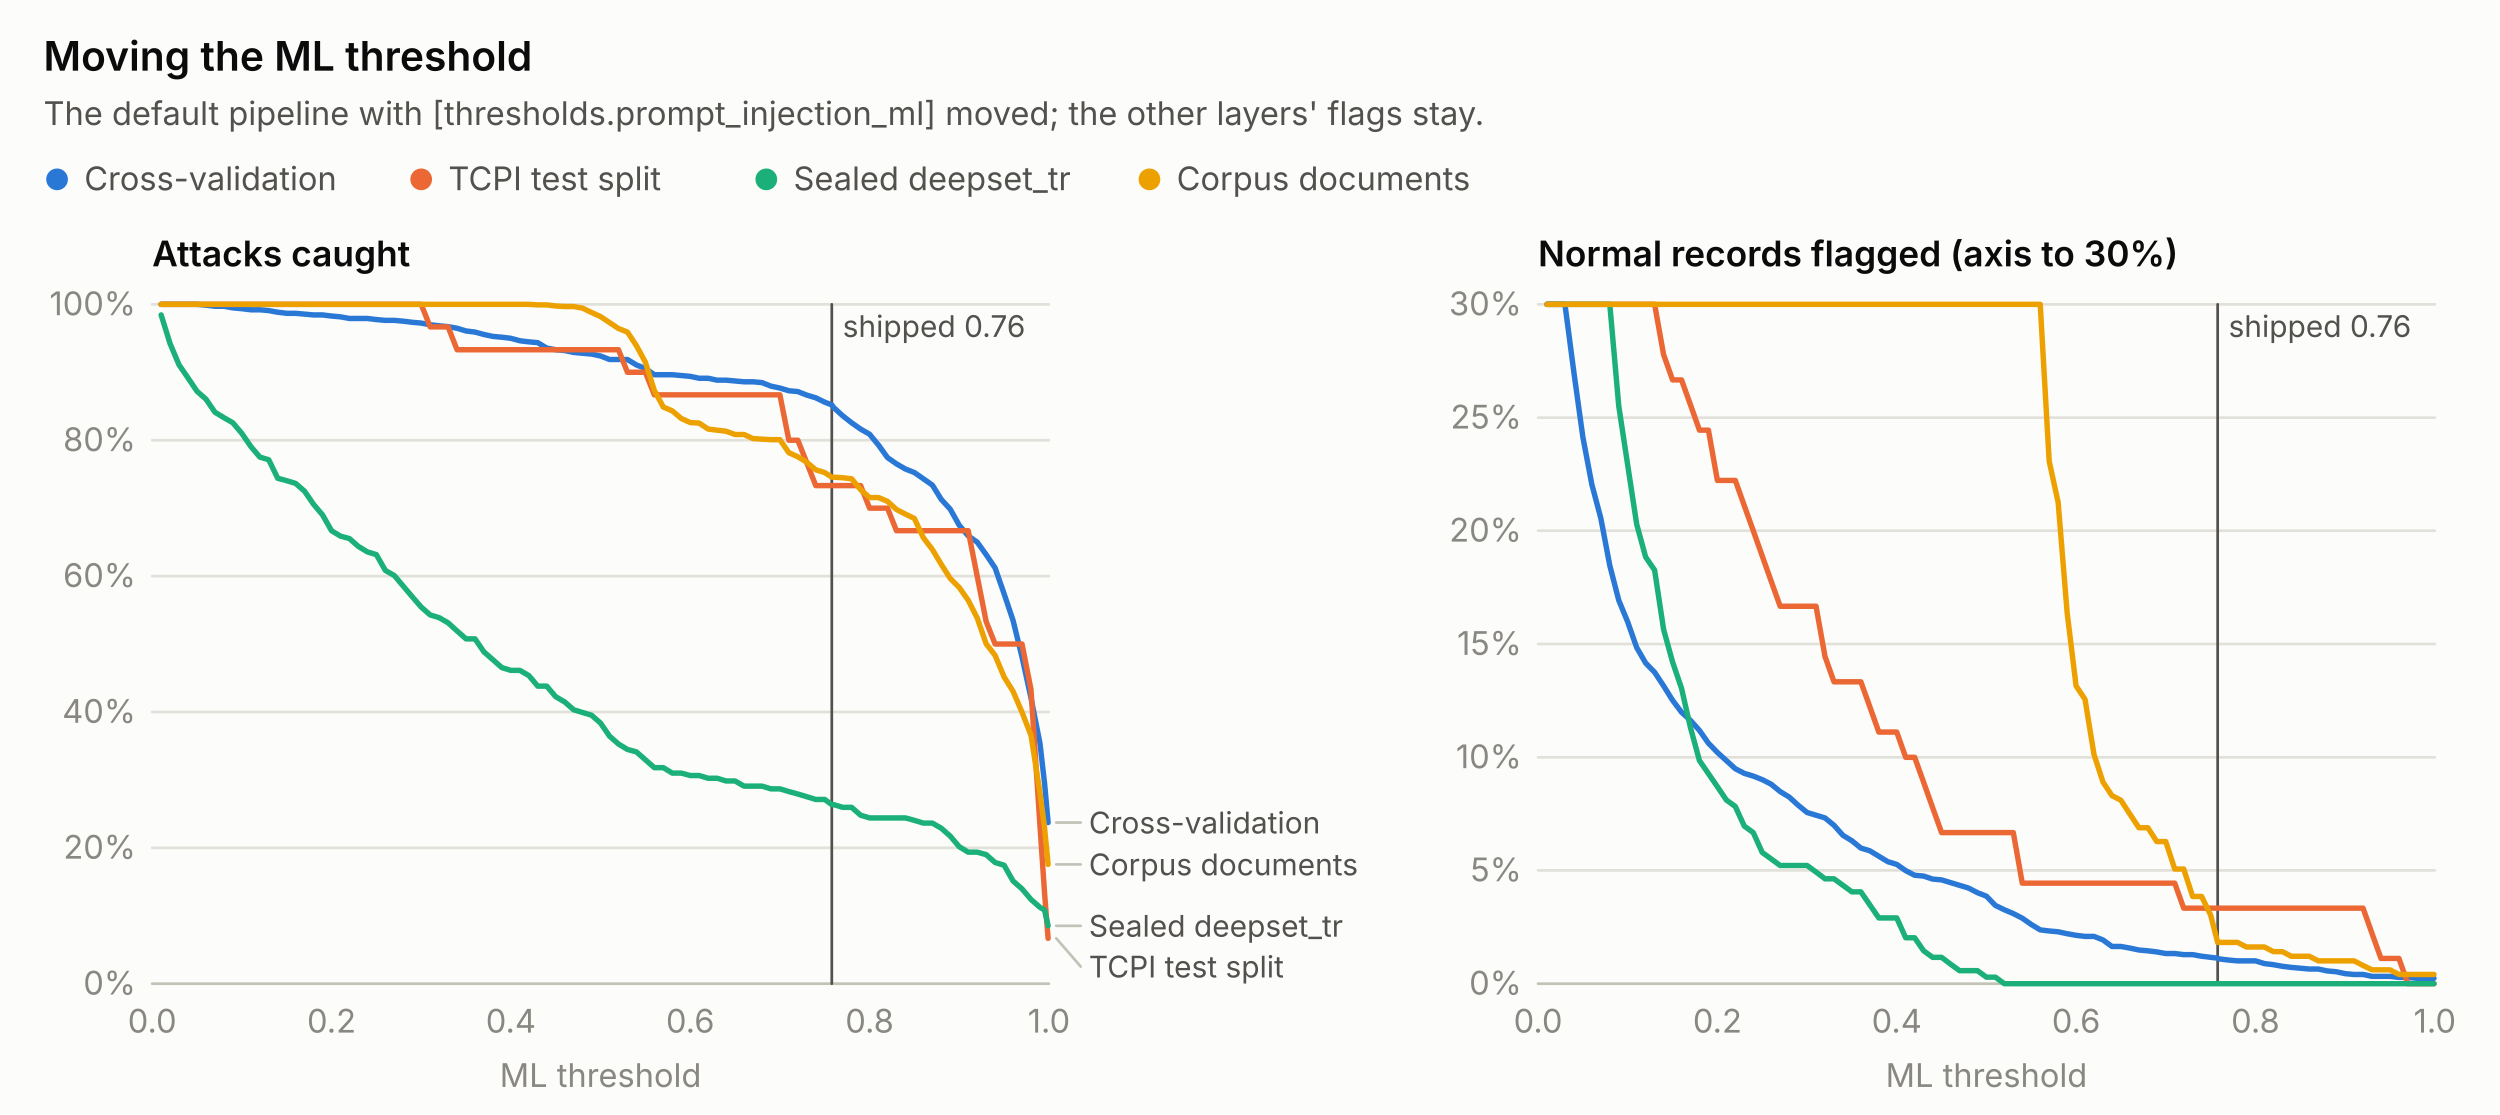
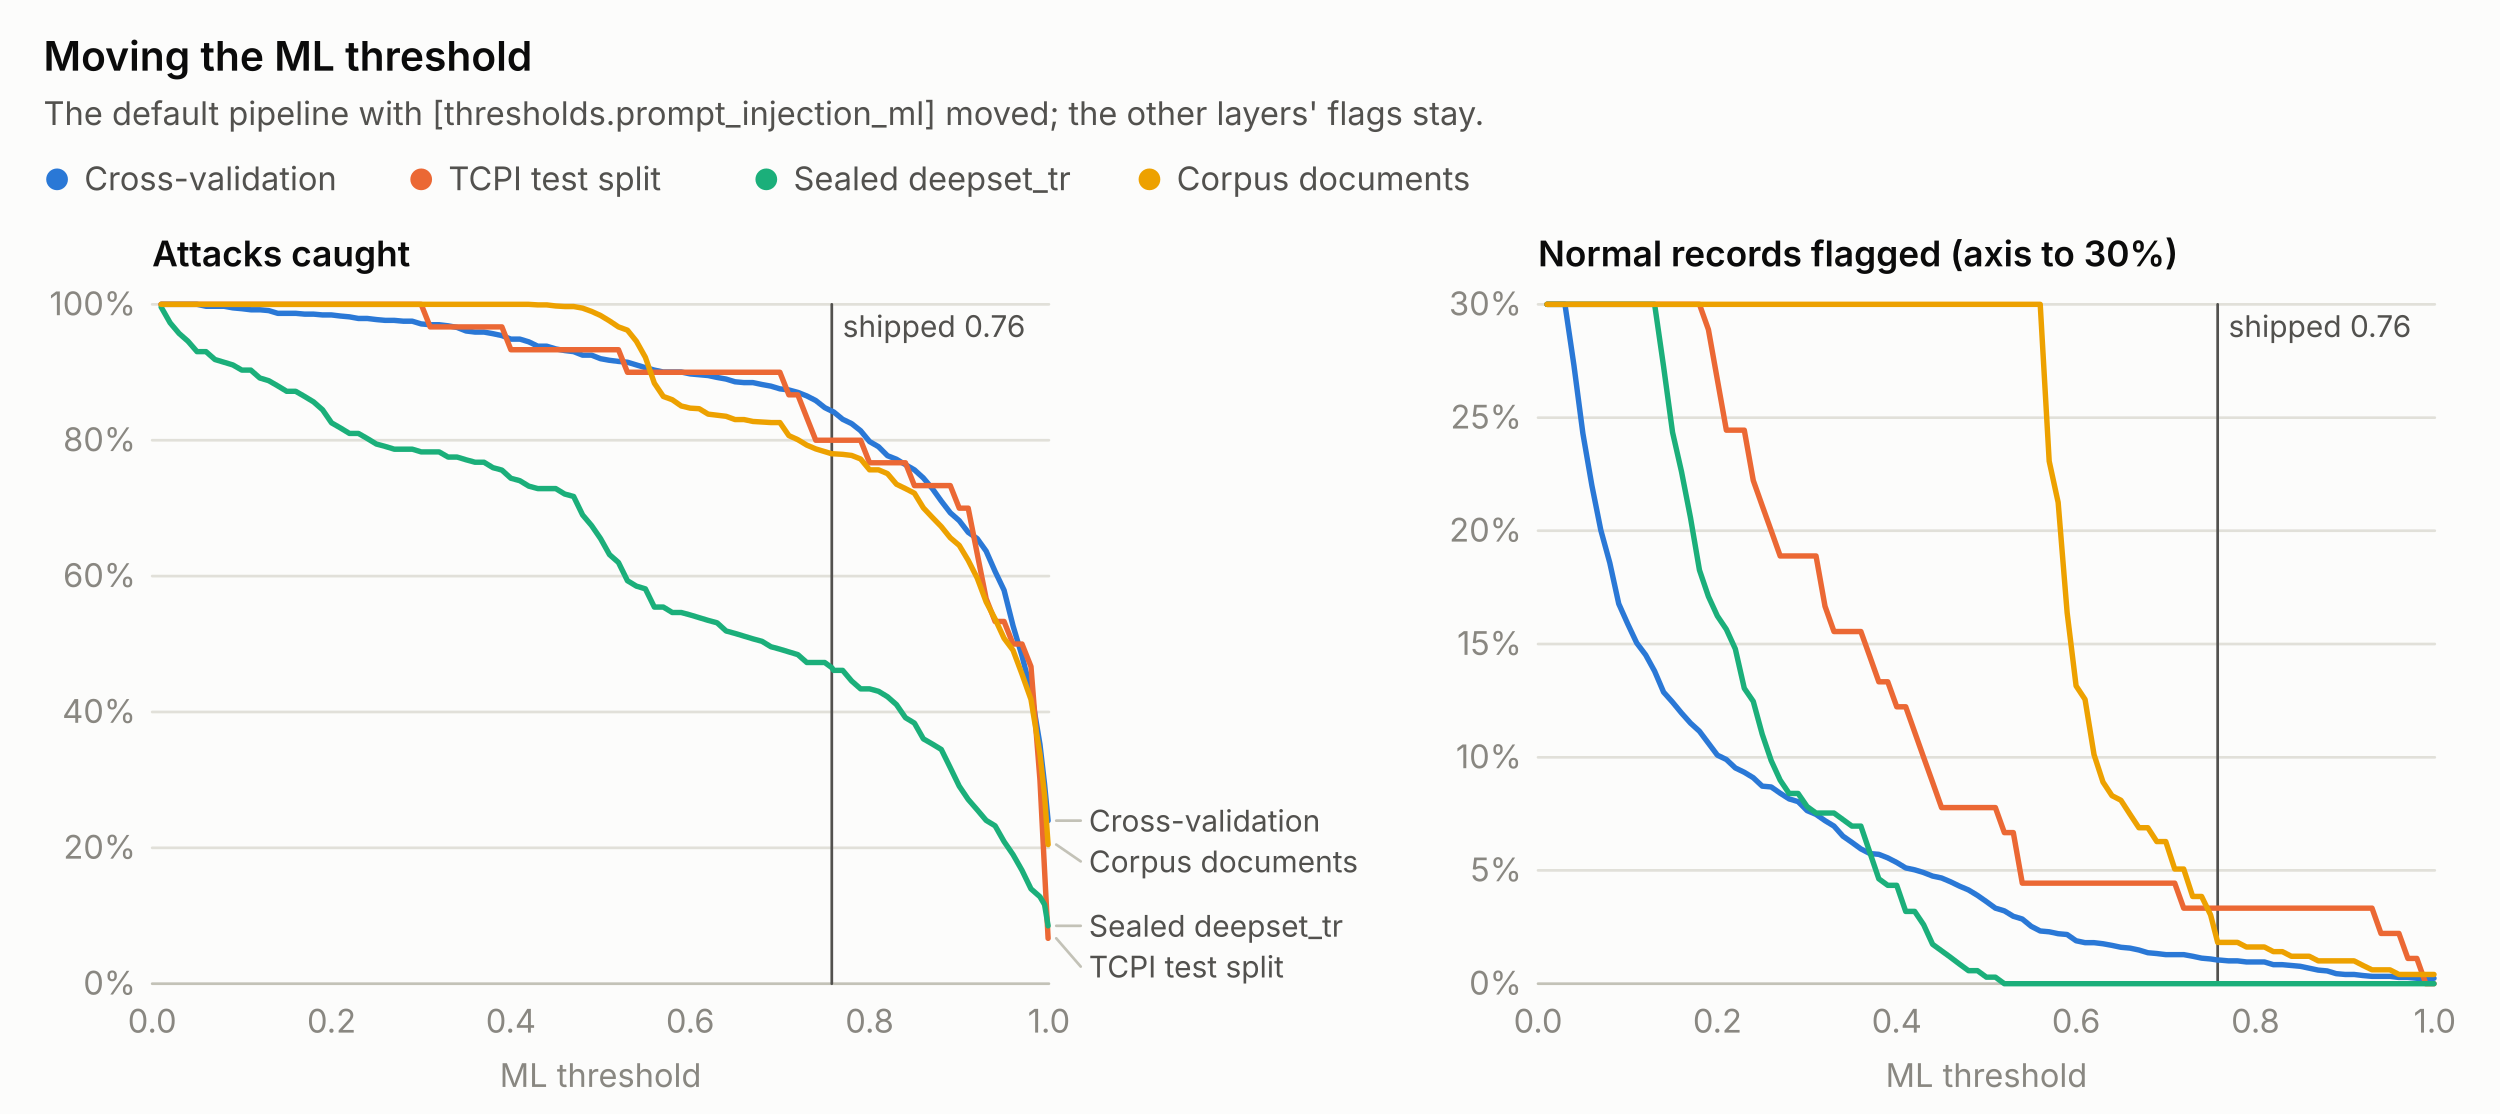
<svg xmlns="http://www.w3.org/2000/svg" width="920" height="410" viewBox="0 0 920 410" font-family="system-ui, -apple-system, &quot;Segoe UI&quot;, sans-serif" role="img" aria-label="Moving the ML threshold">
  <rect width="920" height="410" fill="#fcfcfb" />
  <text x="16.0" y="26.0" fill="#0b0b0b" font-size="15" text-anchor="start" font-weight="600">Moving the ML threshold</text>
  <text x="16.0" y="46.0" fill="#52514e" font-size="12" text-anchor="start" font-weight="normal">The default pipeline with [thresholds.prompt_injection_ml] moved; the other layers' flags stay.</text>
  <circle cx="21.0" cy="66.0" r="5" fill="#2a78d6" stroke="#fcfcfb" stroke-width="2" />
  <text x="31.0" y="70.0" fill="#52514e" font-size="12" text-anchor="start" font-weight="normal">Cross-validation</text>
  <circle cx="155.0" cy="66.0" r="5" fill="#eb6834" stroke="#fcfcfb" stroke-width="2" />
  <text x="165.0" y="70.0" fill="#52514e" font-size="12" text-anchor="start" font-weight="normal">TCPI test split</text>
  <circle cx="282.0" cy="66.0" r="5" fill="#1baf7a" stroke="#fcfcfb" stroke-width="2" />
  <text x="292.0" y="70.0" fill="#52514e" font-size="12" text-anchor="start" font-weight="normal">Sealed deepset_tr</text>
  <circle cx="423.0" cy="66.0" r="5" fill="#eda100" stroke="#fcfcfb" stroke-width="2" />
  <text x="433.0" y="70.0" fill="#52514e" font-size="12" text-anchor="start" font-weight="normal">Corpus documents</text>
  <text x="56.0" y="98.0" fill="#0b0b0b" font-size="13" text-anchor="start" font-weight="600">Attacks caught</text>
  <line x1="56.0" y1="362.0" x2="386.0" y2="362.0" stroke="#c3c2b7" stroke-width="1" stroke-linecap="round" />
  <text x="50.0" y="366.0" fill="#898781" font-size="12" text-anchor="end" font-weight="normal">0%</text>
  <line x1="56.0" y1="312.0" x2="386.0" y2="312.0" stroke="#e1e0d9" stroke-width="1" stroke-linecap="round" />
  <text x="50.0" y="316.0" fill="#898781" font-size="12" text-anchor="end" font-weight="normal">20%</text>
  <line x1="56.0" y1="262.0" x2="386.0" y2="262.0" stroke="#e1e0d9" stroke-width="1" stroke-linecap="round" />
  <text x="50.0" y="266.0" fill="#898781" font-size="12" text-anchor="end" font-weight="normal">40%</text>
  <line x1="56.0" y1="212.0" x2="386.0" y2="212.0" stroke="#e1e0d9" stroke-width="1" stroke-linecap="round" />
  <text x="50.0" y="216.0" fill="#898781" font-size="12" text-anchor="end" font-weight="normal">60%</text>
  <line x1="56.0" y1="162.0" x2="386.0" y2="162.0" stroke="#e1e0d9" stroke-width="1" stroke-linecap="round" />
  <text x="50.0" y="166.0" fill="#898781" font-size="12" text-anchor="end" font-weight="normal">80%</text>
  <line x1="56.0" y1="112.0" x2="386.0" y2="112.0" stroke="#e1e0d9" stroke-width="1" stroke-linecap="round" />
  <text x="50.0" y="116.0" fill="#898781" font-size="12" text-anchor="end" font-weight="normal">100%</text>
  <text x="56.0" y="380.0" fill="#898781" font-size="12" text-anchor="middle" font-weight="normal">0.0</text>
  <text x="122.0" y="380.0" fill="#898781" font-size="12" text-anchor="middle" font-weight="normal">0.2</text>
  <text x="188.0" y="380.0" fill="#898781" font-size="12" text-anchor="middle" font-weight="normal">0.4</text>
  <text x="254.0" y="380.0" fill="#898781" font-size="12" text-anchor="middle" font-weight="normal">0.6</text>
  <text x="320.0" y="380.0" fill="#898781" font-size="12" text-anchor="middle" font-weight="normal">0.8</text>
  <text x="386.0" y="380.0" fill="#898781" font-size="12" text-anchor="middle" font-weight="normal">1.0</text>
  <text x="221.0" y="400.0" fill="#898781" font-size="12" text-anchor="middle" font-weight="normal">ML threshold</text>
  <line x1="306.1" y1="112.0" x2="306.1" y2="362.0" stroke="#52514e" stroke-width="1" stroke-linecap="round" />
  <text x="310.1" y="124.0" fill="#52514e" font-size="11" text-anchor="start" font-weight="normal">shipped 0.76</text>
-   <polyline points="59.3,112.0 62.6,112.0 65.9,112.0 69.2,112.0 72.5,112.0 75.8,112.3 79.1,112.7 82.4,112.7 85.7,113.3 89.0,113.6 92.3,114.0 95.6,114.0 98.9,114.3 102.2,114.9 105.5,115.3 108.8,115.3 112.1,115.6 115.4,115.9 118.7,115.9 122.0,116.3 125.3,116.6 128.6,117.2 131.9,117.2 135.2,117.2 138.5,117.6 141.8,117.9 145.1,117.9 148.4,118.2 151.7,118.6 155.0,118.9 158.3,119.5 161.6,119.9 164.9,120.2 168.2,120.8 171.5,121.8 174.8,122.2 178.1,123.1 181.4,123.8 184.7,124.1 188.0,124.5 191.3,125.4 194.6,125.8 197.9,126.1 201.2,128.1 204.5,128.7 207.8,129.0 211.1,129.7 214.4,130.0 217.7,130.3 221.0,131.0 224.3,132.3 227.6,132.3 230.9,132.3 234.2,134.3 237.5,135.6 240.8,137.9 244.1,137.9 247.4,137.9 250.7,138.2 254.0,138.5 257.3,139.2 260.6,139.2 263.9,139.9 267.2,139.9 270.5,140.2 273.8,140.5 277.1,140.5 280.4,140.8 283.7,142.1 287.0,142.8 290.3,143.8 293.6,144.1 296.9,145.4 300.2,146.4 303.5,148.0 306.1,149.0 306.8,150.0 310.1,153.0 313.4,155.6 316.7,157.9 320.0,159.8 323.3,163.8 326.6,168.4 329.9,170.7 333.2,172.6 336.5,173.9 339.8,176.2 343.1,178.5 346.4,183.8 349.7,187.4 353.0,193.3 356.3,197.2 359.6,199.5 362.9,204.1 366.2,209.0 369.5,218.5 372.8,228.3 376.1,241.8 379.4,256.8 382.7,273.5 384.4,288.3 385.7,302.7" fill="none" stroke="#2a78d6" stroke-width="2" stroke-linejoin="round" stroke-linecap="round" />
-   <polyline points="59.3,112.0 62.6,112.0 65.9,112.0 69.2,112.0 72.5,112.0 75.8,112.0 79.1,112.0 82.4,112.0 85.7,112.0 89.0,112.0 92.3,112.0 95.6,112.0 98.9,112.0 102.2,112.0 105.5,112.0 108.8,112.0 112.1,112.0 115.4,112.0 118.7,112.0 122.0,112.0 125.3,112.0 128.6,112.0 131.9,112.0 135.2,112.0 138.5,112.0 141.8,112.0 145.1,112.0 148.4,112.0 151.7,112.0 155.0,112.0 158.3,120.3 161.6,120.3 164.9,120.3 168.2,128.7 171.5,128.7 174.8,128.7 178.1,128.7 181.4,128.7 184.7,128.7 188.0,128.7 191.3,128.7 194.6,128.7 197.9,128.7 201.2,128.7 204.5,128.7 207.8,128.7 211.1,128.7 214.4,128.7 217.7,128.7 221.0,128.7 224.3,128.7 227.6,128.7 230.9,137.0 234.2,137.0 237.5,137.0 240.8,145.3 244.1,145.3 247.4,145.3 250.7,145.3 254.0,145.3 257.3,145.3 260.6,145.3 263.9,145.3 267.2,145.3 270.5,145.3 273.8,145.3 277.1,145.3 280.4,145.3 283.7,145.3 287.0,145.3 290.3,162.0 293.6,162.0 296.9,170.3 300.2,178.7 303.5,178.7 306.1,178.7 306.8,178.7 310.1,178.7 313.4,178.7 316.7,178.7 320.0,187.0 323.3,187.0 326.6,187.0 329.9,195.3 333.2,195.3 336.5,195.3 339.8,195.3 343.1,195.3 346.4,195.3 349.7,195.3 353.0,195.3 356.3,195.3 359.6,212.0 362.9,228.7 366.2,237.0 369.5,237.0 372.8,237.0 376.1,237.0 379.4,253.7 382.7,303.7 384.4,328.7 385.7,345.3" fill="none" stroke="#eb6834" stroke-width="2" stroke-linejoin="round" stroke-linecap="round" />
-   <polyline points="59.3,115.9 62.6,126.5 65.9,134.3 69.2,139.1 72.5,144.0 75.8,146.9 79.1,151.7 82.4,153.7 85.7,155.6 89.0,159.5 92.3,164.3 95.6,168.2 98.9,169.2 102.2,176.0 105.5,176.9 108.8,177.9 112.1,180.8 115.4,185.6 118.7,189.5 122.0,195.3 125.3,197.3 128.6,198.2 131.9,201.1 135.2,203.1 138.5,204.1 141.8,209.9 145.1,211.8 148.4,215.7 151.7,219.6 155.0,223.4 158.3,226.3 161.6,227.3 164.9,229.2 168.2,232.2 171.5,235.1 174.8,235.1 178.1,239.9 181.4,242.8 184.7,245.7 188.0,246.7 191.3,246.7 194.6,248.6 197.9,252.5 201.2,252.5 204.5,256.4 207.8,258.3 211.1,261.2 214.4,262.2 217.7,263.2 221.0,266.1 224.3,270.9 227.6,273.8 230.9,275.8 234.2,276.7 237.5,279.6 240.8,282.5 244.1,282.5 247.4,284.5 250.7,284.5 254.0,285.4 257.3,285.4 260.6,286.4 263.9,286.4 267.2,287.4 270.5,287.4 273.8,289.3 277.1,289.3 280.4,289.3 283.7,290.3 287.0,290.3 290.3,291.3 293.6,292.2 296.9,293.2 300.2,294.2 303.5,294.2 306.1,296.1 306.8,296.1 310.1,297.1 313.4,297.1 316.7,300.0 320.0,301.0 323.3,301.0 326.6,301.0 329.9,301.0 333.2,301.0 336.5,301.9 339.8,302.9 343.1,302.9 346.4,304.8 349.7,307.7 353.0,311.6 356.3,313.6 359.6,313.6 362.9,314.5 366.2,317.4 369.5,318.4 372.8,324.2 376.1,327.1 379.4,331.0 382.7,333.9 384.4,334.9 385.7,340.7" fill="none" stroke="#1baf7a" stroke-width="2" stroke-linejoin="round" stroke-linecap="round" />
-   <polyline points="59.3,112.0 62.6,112.0 65.9,112.0 69.2,112.0 72.5,112.0 75.8,112.0 79.1,112.0 82.4,112.0 85.7,112.0 89.0,112.0 92.3,112.0 95.6,112.0 98.9,112.0 102.2,112.0 105.5,112.0 108.8,112.0 112.1,112.0 115.4,112.0 118.7,112.0 122.0,112.0 125.3,112.0 128.6,112.0 131.9,112.0 135.2,112.0 138.5,112.0 141.8,112.0 145.1,112.0 148.4,112.0 151.7,112.0 155.0,112.0 158.3,112.0 161.6,112.0 164.9,112.0 168.2,112.0 171.5,112.0 174.8,112.0 178.1,112.0 181.4,112.0 184.7,112.0 188.0,112.0 191.3,112.0 194.6,112.0 197.9,112.2 201.2,112.2 204.5,112.6 207.8,112.8 211.1,112.8 214.4,113.4 217.7,115.0 221.0,116.5 224.3,118.7 227.6,120.9 230.9,122.2 234.2,127.2 237.5,133.3 240.8,143.7 244.1,149.8 247.4,151.2 250.7,154.0 254.0,155.5 257.3,155.7 260.6,157.9 263.9,158.3 267.2,158.7 270.5,159.9 273.8,159.9 277.1,161.4 280.4,161.6 283.7,161.8 287.0,161.8 290.3,166.6 293.6,168.1 296.9,170.1 300.2,172.9 303.5,173.9 306.1,175.6 306.8,175.6 310.1,175.8 313.4,176.2 316.7,180.2 320.0,183.1 323.3,183.1 326.6,184.5 329.9,187.5 333.2,189.2 336.5,190.8 339.8,197.9 343.1,202.2 346.4,207.7 349.7,212.9 353.0,216.2 356.3,220.9 359.6,227.4 362.9,236.9 366.2,241.2 369.5,249.1 372.8,254.4 376.1,262.1 379.4,270.6 382.7,291.7 384.4,304.7 385.7,318.1" fill="none" stroke="#eda100" stroke-width="2" stroke-linejoin="round" stroke-linecap="round" />
-   <line x1="388.7" y1="302.7" x2="397.7" y2="302.7" stroke="#c3c2b7" stroke-width="1" stroke-linecap="round" />
-   <text x="400.7" y="306.7" fill="#52514e" font-size="11" text-anchor="start" font-weight="normal">Cross-validation</text>
+   <polyline points="59.3,112.0 62.6,112.0 65.9,112.0 69.2,112.0 72.5,112.0 75.8,112.7 79.1,112.7 82.4,112.7 85.7,113.3 89.0,113.6 92.3,114.0 95.6,114.0 98.9,114.3 102.2,115.3 105.5,115.3 108.8,115.3 112.1,115.6 115.4,115.6 118.7,115.9 122.0,115.9 125.3,116.3 128.6,116.6 131.9,117.2 135.2,117.2 138.5,117.6 141.8,117.9 145.1,117.9 148.4,118.2 151.7,118.2 155.0,119.2 158.3,119.5 161.6,119.5 164.9,119.9 168.2,120.5 171.5,121.8 174.8,122.2 178.1,122.2 181.4,122.8 184.7,123.5 188.0,124.8 191.3,124.8 194.6,125.8 197.9,127.4 201.2,127.4 204.5,128.4 207.8,129.0 211.1,129.4 214.4,130.7 217.7,130.7 221.0,132.0 224.3,132.6 227.6,133.0 230.9,133.3 234.2,134.3 237.5,135.3 240.8,136.2 244.1,136.9 247.4,136.9 250.7,136.9 254.0,137.6 257.3,137.9 260.6,138.2 263.9,138.9 267.2,139.5 270.5,140.5 273.8,140.8 277.1,140.8 280.4,141.5 283.7,142.1 287.0,143.1 290.3,143.5 293.6,144.4 296.9,145.7 300.2,147.4 303.5,150.0 306.1,151.3 306.8,151.6 310.1,154.3 313.4,155.9 316.7,158.5 320.0,162.5 323.3,164.4 326.6,167.7 329.9,169.0 333.2,171.0 336.5,172.9 339.8,175.9 343.1,179.8 346.4,184.4 349.7,188.7 353.0,191.6 356.3,195.9 359.6,198.2 362.9,202.8 366.2,210.3 369.5,217.2 372.8,230.3 376.1,241.4 379.4,254.2 382.7,273.9 384.4,288.6 385.7,302.0" fill="none" stroke="#2a78d6" stroke-width="2" stroke-linejoin="round" stroke-linecap="round" />
+   <polyline points="59.3,112.0 62.6,112.0 65.9,112.0 69.2,112.0 72.5,112.0 75.8,112.0 79.1,112.0 82.4,112.0 85.7,112.0 89.0,112.0 92.3,112.0 95.6,112.0 98.9,112.0 102.2,112.0 105.5,112.0 108.8,112.0 112.1,112.0 115.4,112.0 118.7,112.0 122.0,112.0 125.3,112.0 128.6,112.0 131.9,112.0 135.2,112.0 138.5,112.0 141.8,112.0 145.1,112.0 148.4,112.0 151.7,112.0 155.0,112.0 158.3,120.3 161.6,120.3 164.9,120.3 168.2,120.3 171.5,120.3 174.8,120.3 178.1,120.3 181.4,120.3 184.7,120.3 188.0,128.7 191.3,128.7 194.6,128.7 197.9,128.7 201.2,128.7 204.5,128.7 207.8,128.7 211.1,128.7 214.4,128.7 217.7,128.7 221.0,128.7 224.3,128.7 227.6,128.7 230.9,137.0 234.2,137.0 237.5,137.0 240.8,137.0 244.1,137.0 247.4,137.0 250.7,137.0 254.0,137.0 257.3,137.0 260.6,137.0 263.9,137.0 267.2,137.0 270.5,137.0 273.8,137.0 277.1,137.0 280.4,137.0 283.7,137.0 287.0,137.0 290.3,145.3 293.6,145.3 296.9,153.7 300.2,162.0 303.5,162.0 306.1,162.0 306.8,162.0 310.1,162.0 313.4,162.0 316.7,162.0 320.0,170.3 323.3,170.3 326.6,170.3 329.9,170.3 333.2,170.3 336.5,178.7 339.8,178.7 343.1,178.7 346.4,178.7 349.7,178.7 353.0,187.0 356.3,187.0 359.6,203.7 362.9,220.3 366.2,228.7 369.5,228.7 372.8,237.0 376.1,237.0 379.4,245.3 382.7,287.0 384.4,320.3 385.7,345.3" fill="none" stroke="#eb6834" stroke-width="2" stroke-linejoin="round" stroke-linecap="round" />
+   <polyline points="59.3,113.0 62.6,118.8 65.9,122.7 69.2,125.6 72.5,129.4 75.8,129.4 79.1,132.3 82.4,133.3 85.7,134.3 89.0,136.2 92.3,136.2 95.6,139.1 98.9,140.1 102.2,142.0 105.5,144.0 108.8,144.0 112.1,145.9 115.4,147.9 118.7,150.8 122.0,155.6 125.3,157.5 128.6,159.5 131.9,159.5 135.2,161.4 138.5,163.4 141.8,164.3 145.1,165.3 148.4,165.3 151.7,165.3 155.0,166.3 158.3,166.3 161.6,166.3 164.9,168.2 168.2,168.2 171.5,169.2 174.8,170.1 178.1,170.1 181.4,172.1 184.7,173.0 188.0,176.0 191.3,176.9 194.6,178.9 197.9,179.8 201.2,179.8 204.5,179.8 207.8,181.8 211.1,182.7 214.4,189.5 217.7,193.4 221.0,198.2 224.3,204.1 227.6,207.0 230.9,213.7 234.2,215.7 237.5,216.7 240.8,223.4 244.1,223.4 247.4,225.4 250.7,225.4 254.0,226.3 257.3,227.3 260.6,228.3 263.9,229.2 267.2,232.2 270.5,233.1 273.8,234.1 277.1,235.1 280.4,236.0 283.7,238.0 287.0,238.9 290.3,239.9 293.6,240.9 296.9,243.8 300.2,243.8 303.5,243.8 306.1,245.7 306.8,246.7 310.1,246.7 313.4,250.6 316.7,253.5 320.0,253.5 323.3,254.4 326.6,256.4 329.9,259.3 333.2,264.1 336.5,266.1 339.8,271.9 343.1,273.8 346.4,275.8 349.7,282.5 353.0,289.3 356.3,294.2 359.6,298.0 362.9,301.9 366.2,303.9 369.5,309.7 372.8,314.5 376.1,320.3 379.4,327.1 382.7,330.0 384.4,332.9 385.7,340.7" fill="none" stroke="#1baf7a" stroke-width="2" stroke-linejoin="round" stroke-linecap="round" />
+   <polyline points="59.3,112.0 62.6,112.0 65.9,112.0 69.2,112.0 72.5,112.0 75.8,112.0 79.1,112.0 82.4,112.0 85.7,112.0 89.0,112.0 92.3,112.0 95.6,112.0 98.9,112.0 102.2,112.0 105.5,112.0 108.8,112.0 112.1,112.0 115.4,112.0 118.7,112.0 122.0,112.0 125.3,112.0 128.6,112.0 131.9,112.0 135.2,112.0 138.5,112.0 141.8,112.0 145.1,112.0 148.4,112.0 151.7,112.0 155.0,112.0 158.3,112.0 161.6,112.0 164.9,112.0 168.2,112.0 171.5,112.0 174.8,112.0 178.1,112.0 181.4,112.0 184.7,112.0 188.0,112.0 191.3,112.0 194.6,112.0 197.9,112.2 201.2,112.2 204.5,112.6 207.8,112.8 211.1,112.8 214.4,113.4 217.7,114.6 221.0,116.1 224.3,118.1 227.6,120.3 230.9,121.5 234.2,125.6 237.5,131.5 240.8,141.0 244.1,145.9 247.4,147.1 250.7,149.4 254.0,150.2 257.3,150.4 260.6,152.4 263.9,152.8 267.2,153.2 270.5,154.4 273.8,154.4 277.1,155.1 280.4,155.3 283.7,155.5 287.0,155.5 290.3,160.3 293.6,161.8 296.9,163.8 300.2,165.2 303.5,166.2 306.1,167.0 306.8,167.0 310.1,167.2 313.4,167.6 316.7,168.9 320.0,172.9 323.3,172.9 326.6,174.3 329.9,178.2 333.2,179.8 336.5,181.5 339.8,186.9 343.1,190.4 346.4,193.8 349.7,197.9 353.0,200.7 356.3,206.2 359.6,212.7 362.9,221.5 366.2,227.8 369.5,234.9 372.8,239.3 376.1,248.1 379.4,257.4 382.7,277.5 384.4,292.7 385.7,310.8" fill="none" stroke="#eda100" stroke-width="2" stroke-linejoin="round" stroke-linecap="round" />
+   <line x1="388.7" y1="302.0" x2="397.7" y2="302.0" stroke="#c3c2b7" stroke-width="1" stroke-linecap="round" />
+   <text x="400.7" y="306.0" fill="#52514e" font-size="11" text-anchor="start" font-weight="normal">Cross-validation</text>
  <line x1="388.7" y1="345.3" x2="397.7" y2="355.7" stroke="#c3c2b7" stroke-width="1" stroke-linecap="round" />
  <text x="400.7" y="359.7" fill="#52514e" font-size="11" text-anchor="start" font-weight="normal">TCPI test split</text>
  <line x1="388.7" y1="340.7" x2="397.7" y2="340.7" stroke="#c3c2b7" stroke-width="1" stroke-linecap="round" />
  <text x="400.7" y="344.7" fill="#52514e" font-size="11" text-anchor="start" font-weight="normal">Sealed deepset_tr</text>
-   <line x1="388.7" y1="318.1" x2="397.7" y2="318.1" stroke="#c3c2b7" stroke-width="1" stroke-linecap="round" />
-   <text x="400.7" y="322.1" fill="#52514e" font-size="11" text-anchor="start" font-weight="normal">Corpus documents</text>
+   <line x1="388.7" y1="310.8" x2="397.7" y2="317.0" stroke="#c3c2b7" stroke-width="1" stroke-linecap="round" />
+   <text x="400.7" y="321.0" fill="#52514e" font-size="11" text-anchor="start" font-weight="normal">Corpus documents</text>
  <text x="566.0" y="98.0" fill="#0b0b0b" font-size="13" text-anchor="start" font-weight="600">Normal records flagged (axis to 30%)</text>
  <line x1="566.0" y1="362.0" x2="896.0" y2="362.0" stroke="#c3c2b7" stroke-width="1" stroke-linecap="round" />
  <text x="560.0" y="366.0" fill="#898781" font-size="12" text-anchor="end" font-weight="normal">0%</text>
  <line x1="566.0" y1="320.3" x2="896.0" y2="320.3" stroke="#e1e0d9" stroke-width="1" stroke-linecap="round" />
  <text x="560.0" y="324.3" fill="#898781" font-size="12" text-anchor="end" font-weight="normal">5%</text>
  <line x1="566.0" y1="278.7" x2="896.0" y2="278.7" stroke="#e1e0d9" stroke-width="1" stroke-linecap="round" />
  <text x="560.0" y="282.7" fill="#898781" font-size="12" text-anchor="end" font-weight="normal">10%</text>
  <line x1="566.0" y1="237.0" x2="896.0" y2="237.0" stroke="#e1e0d9" stroke-width="1" stroke-linecap="round" />
  <text x="560.0" y="241.0" fill="#898781" font-size="12" text-anchor="end" font-weight="normal">15%</text>
  <line x1="566.0" y1="195.3" x2="896.0" y2="195.3" stroke="#e1e0d9" stroke-width="1" stroke-linecap="round" />
  <text x="560.0" y="199.3" fill="#898781" font-size="12" text-anchor="end" font-weight="normal">20%</text>
  <line x1="566.0" y1="153.7" x2="896.0" y2="153.7" stroke="#e1e0d9" stroke-width="1" stroke-linecap="round" />
  <text x="560.0" y="157.7" fill="#898781" font-size="12" text-anchor="end" font-weight="normal">25%</text>
  <line x1="566.0" y1="112.0" x2="896.0" y2="112.0" stroke="#e1e0d9" stroke-width="1" stroke-linecap="round" />
  <text x="560.0" y="116.0" fill="#898781" font-size="12" text-anchor="end" font-weight="normal">30%</text>
  <text x="566.0" y="380.0" fill="#898781" font-size="12" text-anchor="middle" font-weight="normal">0.0</text>
  <text x="632.0" y="380.0" fill="#898781" font-size="12" text-anchor="middle" font-weight="normal">0.2</text>
  <text x="698.0" y="380.0" fill="#898781" font-size="12" text-anchor="middle" font-weight="normal">0.4</text>
  <text x="764.0" y="380.0" fill="#898781" font-size="12" text-anchor="middle" font-weight="normal">0.6</text>
  <text x="830.0" y="380.0" fill="#898781" font-size="12" text-anchor="middle" font-weight="normal">0.8</text>
  <text x="896.0" y="380.0" fill="#898781" font-size="12" text-anchor="middle" font-weight="normal">1.0</text>
  <text x="731.0" y="400.0" fill="#898781" font-size="12" text-anchor="middle" font-weight="normal">ML threshold</text>
  <line x1="816.1" y1="112.0" x2="816.1" y2="362.0" stroke="#52514e" stroke-width="1" stroke-linecap="round" />
  <text x="820.1" y="124.0" fill="#52514e" font-size="11" text-anchor="start" font-weight="normal">shipped 0.76</text>
-   <polyline points="569.3,112.0 572.6,112.0 575.9,112.0 579.2,137.1 582.5,160.9 585.8,178.3 589.1,190.7 592.4,208.1 595.7,220.9 599.0,228.9 602.3,238.3 605.6,244.0 608.9,247.4 612.2,252.4 615.5,257.7 618.8,262.1 622.1,265.1 625.4,268.8 628.7,273.5 632.0,276.9 635.3,279.9 638.6,282.9 641.9,284.6 645.2,285.6 648.5,286.9 651.8,288.6 655.1,291.3 658.4,293.3 661.7,296.3 665.0,299.0 668.3,300.0 671.6,301.0 674.9,303.7 678.2,307.4 681.5,309.4 684.8,312.1 688.1,313.1 691.4,315.1 694.7,317.1 698.0,318.1 701.3,320.4 704.6,322.1 707.9,322.4 711.2,323.5 714.5,323.8 717.8,324.8 721.1,325.8 724.4,326.8 727.7,328.5 731.0,329.8 734.3,333.2 737.6,334.8 740.9,336.2 744.2,337.9 747.5,340.2 750.8,342.2 754.1,342.6 757.4,342.9 760.7,343.6 764.0,344.2 767.3,344.6 770.6,344.6 773.9,345.9 777.2,348.3 780.5,348.3 783.8,348.9 787.1,349.6 790.4,349.9 793.7,350.3 797.0,350.9 800.3,350.9 803.6,351.3 806.9,351.3 810.2,351.9 813.5,352.3 816.1,352.6 816.8,352.9 820.1,353.3 823.4,353.6 826.7,353.6 830.0,353.6 833.3,354.6 836.6,355.0 839.9,355.6 843.2,356.0 846.5,356.3 849.8,356.6 853.1,356.6 856.4,357.3 859.7,357.6 863.0,358.3 866.3,358.6 869.6,358.6 872.9,359.3 876.2,359.3 879.5,359.3 882.8,359.7 886.1,359.7 889.4,360.0 892.7,360.0 894.4,360.0 895.7,360.0" fill="none" stroke="#2a78d6" stroke-width="2" stroke-linejoin="round" stroke-linecap="round" />
-   <polyline points="569.3,112.0 572.6,112.0 575.9,112.0 579.2,112.0 582.5,112.0 585.8,112.0 589.1,112.0 592.4,112.0 595.7,112.0 599.0,112.0 602.3,112.0 605.6,112.0 608.9,112.0 612.2,130.5 615.5,139.8 618.8,139.8 622.1,149.0 625.4,158.3 628.7,158.3 632.0,176.8 635.3,176.8 638.6,176.8 641.9,186.1 645.2,195.3 648.5,204.6 651.8,213.9 655.1,223.1 658.4,223.1 661.7,223.1 665.0,223.1 668.3,223.1 671.6,241.6 674.9,250.9 678.2,250.9 681.5,250.9 684.8,250.9 688.1,260.1 691.4,269.4 694.7,269.4 698.0,269.4 701.3,278.7 704.6,278.7 707.9,287.9 711.2,297.2 714.5,306.4 717.8,306.4 721.1,306.4 724.4,306.4 727.7,306.4 731.0,306.4 734.3,306.4 737.6,306.4 740.9,306.4 744.2,325.0 747.5,325.0 750.8,325.0 754.1,325.0 757.4,325.0 760.7,325.0 764.0,325.0 767.3,325.0 770.6,325.0 773.9,325.0 777.2,325.0 780.5,325.0 783.8,325.0 787.1,325.0 790.4,325.0 793.7,325.0 797.0,325.0 800.3,325.0 803.6,334.2 806.9,334.2 810.2,334.2 813.5,334.2 816.1,334.2 816.8,334.2 820.1,334.2 823.4,334.2 826.7,334.2 830.0,334.2 833.3,334.2 836.6,334.2 839.9,334.2 843.2,334.2 846.5,334.2 849.8,334.2 853.1,334.2 856.4,334.2 859.7,334.2 863.0,334.2 866.3,334.2 869.6,334.2 872.9,343.5 876.2,352.7 879.5,352.7 882.8,352.7 886.1,362.0 889.4,362.0 892.7,362.0 894.4,362.0 895.7,362.0" fill="none" stroke="#eb6834" stroke-width="2" stroke-linejoin="round" stroke-linecap="round" />
-   <polyline points="569.3,112.0 572.6,112.0 575.9,112.0 579.2,112.0 582.5,112.0 585.8,112.0 589.1,112.0 592.4,112.0 595.7,149.4 599.0,171.2 602.3,192.9 605.6,205.0 608.9,209.8 612.2,231.6 615.5,243.6 618.8,253.3 622.1,267.8 625.4,279.9 628.7,284.7 632.0,289.5 635.3,294.4 638.6,296.8 641.9,304.0 645.2,306.4 648.5,313.7 651.8,316.1 655.1,318.5 658.4,318.5 661.7,318.5 665.0,318.5 668.3,320.9 671.6,323.4 674.9,323.4 678.2,325.8 681.5,328.2 684.8,328.2 688.1,333.0 691.4,337.8 694.7,337.8 698.0,337.8 701.3,345.1 704.6,345.1 707.9,349.9 711.2,352.3 714.5,352.3 717.8,354.8 721.1,357.2 724.4,357.2 727.7,357.2 731.0,359.6 734.3,359.6 737.6,362.0 740.9,362.0 744.2,362.0 747.5,362.0 750.8,362.0 754.1,362.0 757.4,362.0 760.7,362.0 764.0,362.0 767.3,362.0 770.6,362.0 773.9,362.0 777.2,362.0 780.5,362.0 783.8,362.0 787.1,362.0 790.4,362.0 793.7,362.0 797.0,362.0 800.3,362.0 803.6,362.0 806.9,362.0 810.2,362.0 813.5,362.0 816.1,362.0 816.8,362.0 820.1,362.0 823.4,362.0 826.7,362.0 830.0,362.0 833.3,362.0 836.6,362.0 839.9,362.0 843.2,362.0 846.5,362.0 849.8,362.0 853.1,362.0 856.4,362.0 859.7,362.0 863.0,362.0 866.3,362.0 869.6,362.0 872.9,362.0 876.2,362.0 879.5,362.0 882.8,362.0 886.1,362.0 889.4,362.0 892.7,362.0 894.4,362.0 895.7,362.0" fill="none" stroke="#1baf7a" stroke-width="2" stroke-linejoin="round" stroke-linecap="round" />
+   <polyline points="569.3,112.0 572.6,112.0 575.9,112.0 579.2,134.4 582.5,159.5 585.8,178.6 589.1,195.1 592.4,207.1 595.7,222.2 599.0,229.6 602.3,236.6 605.6,241.0 608.9,247.0 612.2,254.7 615.5,258.4 618.8,262.4 622.1,266.1 625.4,269.1 628.7,273.5 632.0,277.9 635.3,279.5 638.6,282.6 641.9,284.2 645.2,286.2 648.5,289.3 651.8,289.6 655.1,291.9 658.4,294.0 661.7,295.0 665.0,298.3 668.3,299.7 671.6,302.0 674.9,304.0 678.2,307.7 681.5,310.0 684.8,312.4 688.1,314.1 691.4,314.4 694.7,315.7 698.0,317.4 701.3,319.4 704.6,320.1 707.9,321.1 711.2,322.4 714.5,323.1 717.8,324.5 721.1,326.1 724.4,327.5 727.7,329.5 731.0,331.8 734.3,334.2 737.6,335.2 740.9,337.2 744.2,338.2 747.5,340.9 750.8,342.6 754.1,342.9 757.4,343.6 760.7,343.9 764.0,346.2 767.3,346.9 770.6,346.9 773.9,347.3 777.2,347.9 780.5,348.6 783.8,348.9 787.1,349.6 790.4,350.6 793.7,350.9 797.0,351.3 800.3,351.3 803.6,351.3 806.9,351.9 810.2,352.6 813.5,352.9 816.1,353.3 816.8,353.3 820.1,353.6 823.4,353.6 826.7,354.0 830.0,354.0 833.3,354.0 836.6,355.0 839.9,355.0 843.2,355.3 846.5,355.6 849.8,356.3 853.1,357.0 856.4,357.3 859.7,358.3 863.0,358.6 866.3,358.6 869.6,359.0 872.9,359.3 876.2,359.3 879.5,359.3 882.8,359.7 886.1,359.7 889.4,360.0 892.7,360.0 894.4,360.0 895.7,360.0" fill="none" stroke="#2a78d6" stroke-width="2" stroke-linejoin="round" stroke-linecap="round" />
+   <polyline points="569.3,112.0 572.6,112.0 575.9,112.0 579.2,112.0 582.5,112.0 585.8,112.0 589.1,112.0 592.4,112.0 595.7,112.0 599.0,112.0 602.3,112.0 605.6,112.0 608.9,112.0 612.2,112.0 615.5,112.0 618.8,112.0 622.1,112.0 625.4,112.0 628.7,121.3 632.0,139.8 635.3,158.3 638.6,158.3 641.9,158.3 645.2,176.8 648.5,186.1 651.8,195.3 655.1,204.6 658.4,204.6 661.7,204.6 665.0,204.6 668.3,204.6 671.6,223.1 674.9,232.4 678.2,232.4 681.5,232.4 684.8,232.4 688.1,241.6 691.4,250.9 694.7,250.9 698.0,260.1 701.3,260.1 704.6,269.4 707.9,278.7 711.2,287.9 714.5,297.2 717.8,297.2 721.1,297.2 724.4,297.2 727.7,297.2 731.0,297.2 734.3,297.2 737.6,306.4 740.9,306.4 744.2,325.0 747.5,325.0 750.8,325.0 754.1,325.0 757.4,325.0 760.7,325.0 764.0,325.0 767.3,325.0 770.6,325.0 773.9,325.0 777.2,325.0 780.5,325.0 783.8,325.0 787.1,325.0 790.4,325.0 793.7,325.0 797.0,325.0 800.3,325.0 803.6,334.2 806.9,334.2 810.2,334.2 813.5,334.2 816.1,334.2 816.8,334.2 820.1,334.2 823.4,334.2 826.7,334.2 830.0,334.2 833.3,334.2 836.6,334.2 839.9,334.2 843.2,334.2 846.5,334.2 849.8,334.2 853.1,334.2 856.4,334.2 859.7,334.2 863.0,334.2 866.3,334.2 869.6,334.2 872.9,334.2 876.2,343.5 879.5,343.5 882.8,343.5 886.1,352.7 889.4,352.7 892.7,362.0 894.4,362.0 895.7,362.0" fill="none" stroke="#eb6834" stroke-width="2" stroke-linejoin="round" stroke-linecap="round" />
+   <polyline points="569.3,112.0 572.6,112.0 575.9,112.0 579.2,112.0 582.5,112.0 585.8,112.0 589.1,112.0 592.4,112.0 595.7,112.0 599.0,112.0 602.3,112.0 605.6,112.0 608.9,112.0 612.2,134.9 615.5,159.1 618.8,173.6 622.1,190.5 625.4,209.8 628.7,219.5 632.0,226.7 635.3,231.6 638.6,238.8 641.9,253.3 645.2,258.1 648.5,270.2 651.8,279.9 655.1,287.1 658.4,292.0 661.7,292.0 665.0,296.8 668.3,299.2 671.6,299.2 674.9,299.2 678.2,301.6 681.5,304.0 684.8,304.0 688.1,313.7 691.4,323.4 694.7,325.8 698.0,325.8 701.3,335.4 704.6,335.4 707.9,340.3 711.2,347.5 714.5,349.9 717.8,352.3 721.1,354.8 724.4,357.2 727.7,357.2 731.0,359.6 734.3,359.6 737.6,362.0 740.9,362.0 744.2,362.0 747.5,362.0 750.8,362.0 754.1,362.0 757.4,362.0 760.7,362.0 764.0,362.0 767.3,362.0 770.6,362.0 773.9,362.0 777.2,362.0 780.5,362.0 783.8,362.0 787.1,362.0 790.4,362.0 793.7,362.0 797.0,362.0 800.3,362.0 803.6,362.0 806.9,362.0 810.2,362.0 813.5,362.0 816.1,362.0 816.8,362.0 820.1,362.0 823.4,362.0 826.7,362.0 830.0,362.0 833.3,362.0 836.6,362.0 839.9,362.0 843.2,362.0 846.5,362.0 849.8,362.0 853.1,362.0 856.4,362.0 859.7,362.0 863.0,362.0 866.3,362.0 869.6,362.0 872.9,362.0 876.2,362.0 879.5,362.0 882.8,362.0 886.1,362.0 889.4,362.0 892.7,362.0 894.4,362.0 895.7,362.0" fill="none" stroke="#1baf7a" stroke-width="2" stroke-linejoin="round" stroke-linecap="round" />
  <polyline points="569.3,112.0 572.6,112.0 575.9,112.0 579.2,112.0 582.5,112.0 585.8,112.0 589.1,112.0 592.4,112.0 595.7,112.0 599.0,112.0 602.3,112.0 605.6,112.0 608.9,112.0 612.2,112.0 615.5,112.0 618.8,112.0 622.1,112.0 625.4,112.0 628.7,112.0 632.0,112.0 635.3,112.0 638.6,112.0 641.9,112.0 645.2,112.0 648.5,112.0 651.8,112.0 655.1,112.0 658.4,112.0 661.7,112.0 665.0,112.0 668.3,112.0 671.6,112.0 674.9,112.0 678.2,112.0 681.5,112.0 684.8,112.0 688.1,112.0 691.4,112.0 694.7,112.0 698.0,112.0 701.3,112.0 704.6,112.0 707.9,112.0 711.2,112.0 714.5,112.0 717.8,112.0 721.1,112.0 724.4,112.0 727.7,112.0 731.0,112.0 734.3,112.0 737.6,112.0 740.9,112.0 744.2,112.0 747.5,112.0 750.8,112.0 754.1,169.7 757.4,184.9 760.7,225.4 764.0,252.4 767.3,257.4 770.6,277.7 773.9,287.8 777.2,292.8 780.5,294.5 783.8,299.6 787.1,304.6 790.4,304.6 793.7,309.7 797.0,309.7 800.3,319.8 803.6,319.8 806.9,329.9 810.2,329.9 813.5,336.7 816.1,346.8 816.8,346.8 820.1,346.8 823.4,346.8 826.7,348.5 830.0,348.5 833.3,348.5 836.6,350.2 839.9,350.2 843.2,351.9 846.5,351.9 849.8,351.9 853.1,353.6 856.4,353.6 859.7,353.6 863.0,353.6 866.3,353.6 869.6,355.3 872.9,356.9 876.2,356.9 879.5,356.9 882.8,358.6 886.1,358.6 889.4,358.6 892.7,358.6 894.4,358.6 895.7,358.6" fill="none" stroke="#eda100" stroke-width="2" stroke-linejoin="round" stroke-linecap="round" />
</svg>
